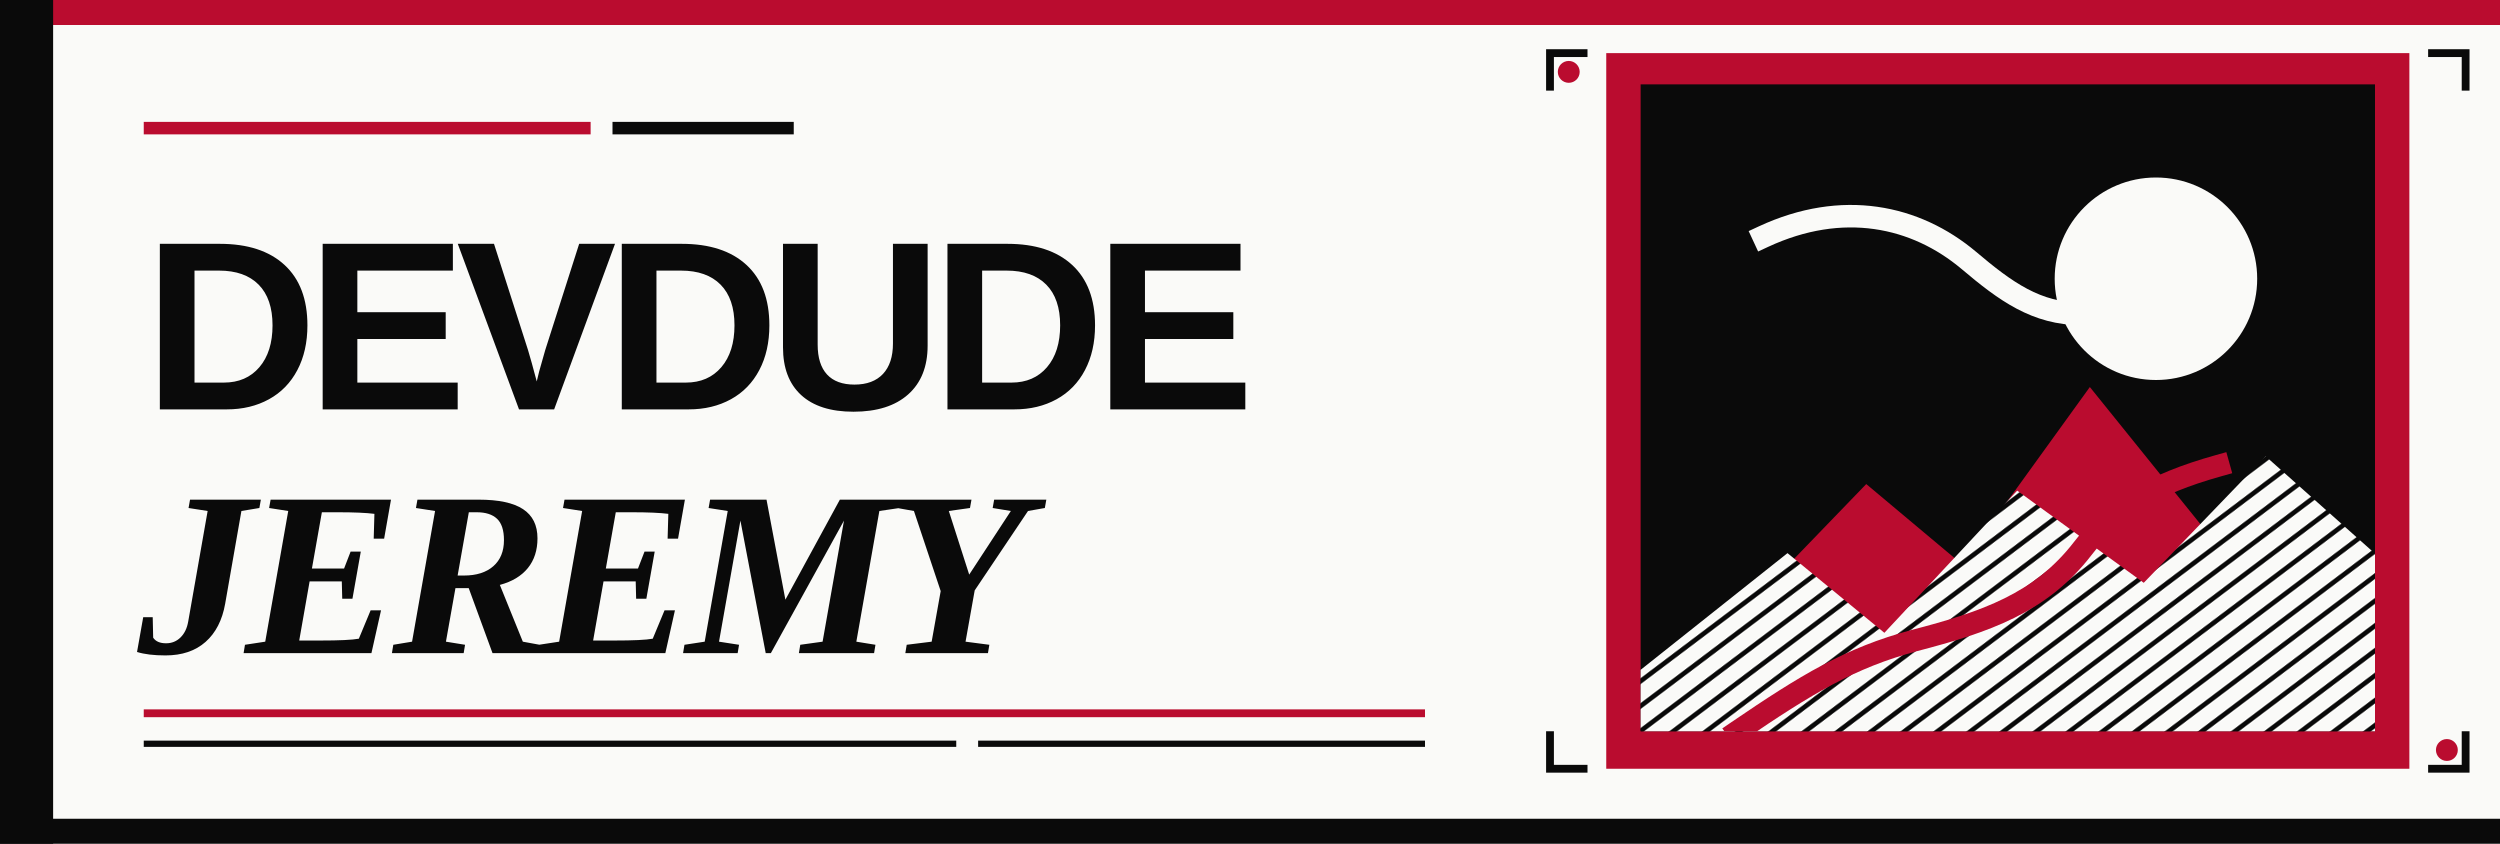
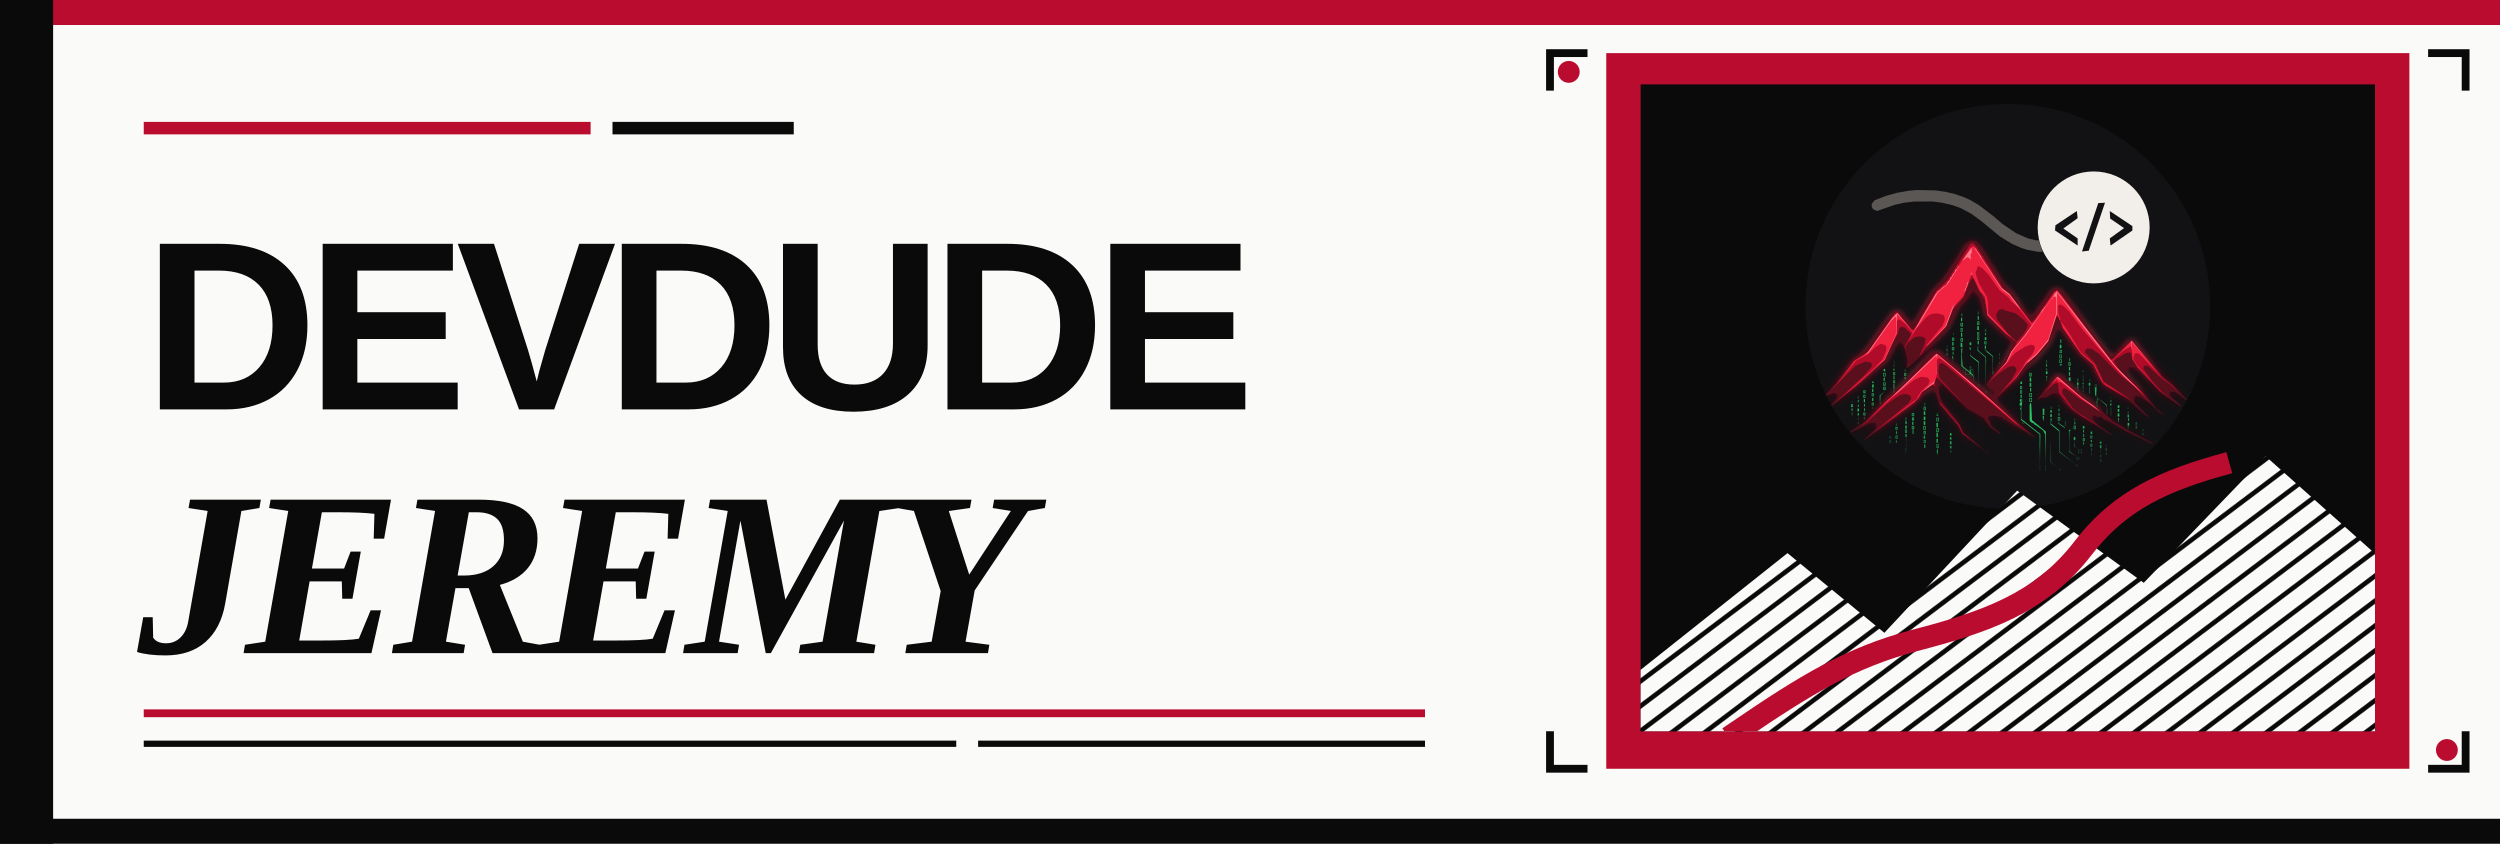
<svg xmlns="http://www.w3.org/2000/svg" width="1600" height="540" viewBox="0 0 1600 540" role="img" aria-labelledby="title desc">
  <defs>
    <pattern id="hatch" width="18" height="18" patternUnits="userSpaceOnUse" patternTransform="rotate(8)">
      <rect width="18" height="18" fill="#FAFAF8" />
      <path d="M0 18L18 0M-9 9L9-9M9 27L27 9" fill="none" stroke="#0A0A0A" stroke-width="3" />
    </pattern>
    <clipPath id="plate-clip">
      <rect x="1050" y="54" width="470" height="414" />
    </clipPath>
  </defs>
  <rect width="1600" height="540" fill="#FAFAF8" />
  <rect width="1600" height="16" fill="#BA0C2F" />
  <rect y="524" width="1600" height="16" fill="#0A0A0A" />
  <rect width="34" height="540" fill="#0A0A0A" />
  <g fill="#0A0A0A">
    <text x="92" y="262" font-family="Arial, Helvetica, sans-serif" font-size="154" font-weight="900" letter-spacing="-7">DEVDUDE</text>
    <text x="88" y="418" font-family="Georgia, 'Times New Roman', serif" font-size="150" font-style="italic" font-weight="700" letter-spacing="-6">JEREMY</text>
  </g>
  <g aria-hidden="true">
    <rect x="92" y="78" width="286" height="8" fill="#BA0C2F" />
    <rect x="392" y="78" width="116" height="8" fill="#0A0A0A" />
    <rect x="92" y="454" width="820" height="5" fill="#BA0C2F" />
    <rect x="92" y="474" width="520" height="4" fill="#0A0A0A" />
    <rect x="626" y="474" width="286" height="4" fill="#0A0A0A" />
    <rect x="1028" y="34" width="514" height="458" fill="#BA0C2F" />
    <rect x="1050" y="54" width="470" height="414" fill="#0A0A0A" />
    <g clip-path="url(#plate-clip)">
-       <g transform="translate(1054 38) scale(.9)">
-         <path d="M83 126C139 100 191 111 229 143C255 165 277 181 309 181" fill="none" stroke="#FAFAF8" stroke-width="16" stroke-linecap="square" />
-         <path d="M72 440V389L156 302L224 359L315 233L440 388V440Z" fill="#BA0C2F" />
-         <circle cx="362" cy="156" r="72" fill="#FAFAF8" />
+       <g transform="translate(1155 66) scale(0.5078125)">
+         <defs>
+           <linearGradient id="v2m-e" x1="0" x2="0" y1="0" y2="1">
+             <stop offset=".8" stop-color="#121214" stop-opacity="0" />
+             <stop offset="1" stop-color="#121214" />
+           </linearGradient>
+           <clipPath id="v2m-a">
+             <circle cx="512" cy="512" r="510" />
+           </clipPath>
+           <filter id="v2m-b" width="120%" height="120%" x="-10%" y="-10%">
+             <feGaussianBlur stdDeviation="9" />
+           </filter>
+         </defs>
+         <g transform="scale(.5)">
+           <circle cx="512" cy="512" r="510" fill="#121214" />
+           <g clip-path="url(#v2m-a)">
+             <use filter="url(#v2m-b)" href="#v2m-c" opacity=".8" />
+             <g id="v2m-c">
+               <path fill="#5A101C" d="m584 750 11-7 15-2 17-10h10l5 4 14 22 22 20 94 59 4 1-34-24-14-13-3-8 3-5 11 4 8-1 7 7 11 4 45 26 70 34-5-5-59-31-42-26-45-41-26-18-27-25-7-3-12-15-18-14-8 4-16 24zM52 736l2 2 21-8 8 5 1 3-4 8-13 14v3l3-1 122-98 16-16 22-41 7-7 8 5 6 10 8 32-2 18 2 3 61-57 35-36 8-11 25-48 18-18 15-22 5-2 8 7 8 12 13 43 67 67-2 13-17 34-45 58 1 5 20 16-6 8-7-6h-7l-2 2-3-5-1-14-5 5-8-2-7-9-8-3-5-7-81-71-6-2-8 1-8 4-36 41-22 22-5 9-48 44-54 57-36 25-1 3 50-25 10-1 4 2 3 4-2 9-31 29 5-2 119-86 37-37 13-3 7 10 10 29 45 52 11 21 75 57-72-61-11-24-37-45-9-17-5-22v-13l3-3h4l64 64 42 24 18 24 21 15 7 3-27-23-2-11-5-2 2-10 14-2 20 5 4 5 5-1 7 7 70 42-51-43-50-48-2-7 53-50 32-39 17-10 3-7 26-29 10-15 10-24 8-8h3l5 5 44 62 32 29 12 25 17 25 60 34 44 40 14 10-38-39-4-7 3-11 6-1 12 5 19 14 24 23 15 8-20-15-44-55-27-29-7-11 7-11h13l14 8 53 55 51 36h3l-31-28-2-10h13l7 3 21 17 5 1-41-42-21-17-75-93h-7l-7 5-34 35h-8l-32-39-72-101-23-27-12-3-8 5-18 21-27 40-7 6-7-2-14-16-30-46-14-12-13-18-53-84-14-13h-8l-13 9-54 85-25 27-11 16-36 63-10 8-5-2-27-30-7-1-8 4-25 31-34 51-19 21-24 18-40 57z" />
+               <path fill="#B00B28" d="m341 754 1 5 47 55 9 20 46 34-45-36-8-19zm295-64-33 40 24-21 9-4 2 2 3 23 32 40 25 19 45 27-60-40-8-8-24-34-2-6 1-8 5-1 11 6 25 19 58 37-16-15-46-34-46-42zM140 814l18-11 50-45 32-22 12-3 11 2 5 6v5l-5 9-91 77 106-79 9-9 4-9 7-8 24-17 7 4-1-8 3-11 3-3 65 65-59-64-3-16 1-14 2-6 5-2 11 6 172 144 37 26-33-26-95-87-103-87-5 1-87 87-37 33-47 48zm-74-90 62-62 24-10 12 1 5 3v8l-18 21-74 70 50-40 76-69 22-49 9-13 4-15 5-5 8 1 16 15v6l-15 27 2 10v-9l6-10 17-14 10-2 11 1 7 6-3 13-12 26 2 1 12-17 50-51 20-47 26-30 16-40 6-8h3l16 33 7 6v5l7 11-1 7 2 2 5 29 45 46 28 22-27 51-46 52 26-23 25-17 9-3h6l5 3 2 8-12 22-34 41 45-44 25-35 27-23 30-36 17-56 4-5 4 3 10 25 46 66 31 26 23 47 4 4 67 40-10-9-57-38-21-45-26-28v-6l6-5 12 2 17 12 53 53 34 28 41 40-33-38-39-36-18-27 3-6 24-15 12-3 4 3 3 14 12 20 57 61 31 21-25-19-26-28-21-30v-4l4-5 7 1 37 34 20 13 25 24-20-22-24-18-79-94-46 45-6 2-52-64-69-95-15-16-7 4-50 71-8 6-54-71-16-13-67-105-11-11-7 5-55 88-29 29-42 71-5 12-9 12-5 3-36-44-8 2-65 93-10 10-27 16-21 30zm424-203 9-2 7 4 26 7 20 16 10 12-2 10-9 15-15 17h-3l-22-21-25-32-4-13z" />
+               <path fill="#F02240" d="m620 710 14-12h3l1 6 5-1 6 3 52 41 27 17-31-23-58-50h-3zm-461 90 56-53 60-49 17-8 14 1 6 3 3 6-4 10-19 18-10 18-85 66 79-58 11-11 9-15 25-19 5-1v-5l6-13 1-40 2-5 5-2 26 19 163 143 12 8-83-75-124-105h-3l-93 91-29 25zm486-251 6 18 46 65 31 27 22 44 9 8 47 27-54-34-22-46-34-30-34-56zM82 707l48-58 30-16 17-17 14-9 10 2 5 5-1 11-9 21-21 22-73 66 38-31 62-56 30-66v-31l3-4 4-1 14 11 18 21v4l-9 18 20-31 22-26 10-8 8-3 14-1 13 4 3 3 1 10-5 13-41 50 1 3 48-50 20-51 24-25 20-54 4 2 18 40 12 13 7 47 46 46 14 10-58-60-1-28-3-15-20-34-8-24v-5l4-7-1-3 4-4 9 5 16 16 29 41 22 17 7 10 16 14 34 44-1 5-19 27-30 36-13 27-40 45 47-48 4-8 11-12 25-16 14-5 7 1 4 4v6l-6 13-18 20-2 6-23 32-26 28 29-28 22-31 31-28 26-31 23-68 5 7 1 6h3l-6-18v-17l4-4 10 5 14 14 32 43 92 107 67 64-19-22-49-47-14-17-1-5 25-23 22-13 3 6 1 26 13 20 50 52-51-56-9-14v-8l3-7 3-2 7 1 55 56-73-88-48 48-4 1-136-176-7 6-52 75-5 2-54-72-21-16-55-85-17-22-8 6-58 88-26 22-56 95-5 3-40-46-73 100-35 23z" />
+               <path fill="#FF7A8C" d="m622 707 14-15 62 52 46 33-16-14-29-20-62-53zm-428 58 19-19 22-17 95-91 2 1-1 49-5 14-32 27 32-23 8 26-8-26 6-23v-39l2-10 185 160-97-87-89-75zm585-121 44-44 2 28v-26l56 65-57-68zM232 527l-2 2zl2 2-5 5-2-1v3l-6 5-61 86-8 7-26 15 35-20 57-80 8-8 1-4 2 3 2-1-1 43-28 63-24 23 24-22 29-64 2-51 33 37zm228-10 1 17 49 49-48-49zm-76-16-11 12-18 48-47 51 49-51 17-46 8-9-7 7-1-2zm104 174 21-20 15-30 35-42 59-85 8-7-2-1 6-3 4 3v40l-20 65-29 36-23 20-11 13 3-1-1-2 4-2-1-2 4-4h3l21-18 30-36 22-69v-56l1 4 73 96 69 87 26 28 42 38-64-64-147-189-5 6h-3l2 2-21 30-5 2v3l-5 4-5 10-39 54-34 41-13 28zm-77-227 1 3-3 2v6h-2v5l-4 6 1 3-2 1 2 1 9-25zm-22-37-4 1 1 4-6 4-3 8-4 3 1 2-3 1 1 2-6 6 1 2-8 9 1 2-10 9 1-3-10 11-1-2-2 4-4 1v3l-3 2-56 95 10-13 51-85 24-20zm32-47-24 34 13-10 7 4 2 4-1-16 3-2v51l-2-1-1 2 2 2-3 7 4-10 13 26-13-27zm4-3 71 108 20 15 18 25 11 11-29-39-20-15-50-75-2-6-3-1 1-2-3-1 1-2-3-1 1-2-3-1 1-2-3-1 1-2z" />
+             </g>
+             <g fill="#2BD66B">
+               <path d="M436 610v14l20 17 1 84v-85l-20-17zm-41 8-2 2 2 2v41l4 3-1 1 1-1 16 13 2 4 1-1 6 5 1 14v-15l-7-7v-7l-1-1-1 7-15-13 1-1-1 1-3-2-2-31 1-8zm60 3 5 7 14 11v39l1-40zm-38 4v12l21 17 1 54v-56l-22-17zM202 726l-13 11 1 18 1-18zm535 16-1 15 1 1 1-15 23 19 1 8v-9zm-194 4-1 5 3 2v2l-3 1v6l3 1v4l-2 2 2 5v24l47 37 1 82 1-83-48-38v-30l2-10-2-2v-8zm26 9-2 5v40l3 4 5 3 1-1 5 6 1-1 12 9-1 1 1-1 7 5 5 10 1 82 1-89-35-29-2-41zm71 46v7l17 12-3-4-13-9zm-20 3v6l21 17v52l42 32-41-33v-53l-21-17zm46 19 1 56 17 12-17-14v-49l2-4zm14 3v15l-2 2v5l2 2v16l8 6-7-6-1-16 2-2v-6l-2-1zm-426 19 1 27zm366-1v61l21 16-20-16z" opacity=".9" />
+               <path d="M436 537h3v9h-3zm-42 4h3v9h-3zm41 21h4v10h-4zm-41 17h3v10h-3zm61 0h2v6h-2zm-1 11h4v7h-4zm190 6h3v3h-3zm-208 3h3v9h-3zm208 2h3v3h-3zm-272 1h3v9h-3zm44 1h4v7h-4zm-23 1h4v11h-4zm250 5h4v9h-4zm-189 2h3v8h-3zm-38 4h2v7h-2zm-43 12h2v7h-2zm-1 11h2v4h-2zm296 7h1v4h-1zm-59 13h2v6h-2zm57 7h3v9h-3zm-57 4h2v3h-2zm-410 1h4v6h-4zm25 0h2v4h-2zm384 6h4v7h-4zm58 2h3v9h-3zm-442 10h2v8h-2zm385 0h2v4h-2zm-357 2h2v6h-2zm414 1h4v9h-4zm-467 1h3v8h-3zm368 0h4v10h-4zm-397 11h4v2h-4zm374-1h4v6h-4zm23 3h4v10h-4zm120 0h3v5h-3zm29 0h4v7h-4zm-16 1h3v2h-3zm-530 3h4v8h-4zm54-1h2v11h-2zm494 7h1v18h-1zm14 1h3v21h-3zm-164 2h3v9h-3zm-398 2h3v8h-3zm374 15h3v8h-3zm-374 8h3v8h-3zm-21 3h3v8h-3zm-15 2h2v6h-2zm16 10h2v7h-2zm620 0h3v4h-3zm-636 2h2v6h-2zm655 2h4v6h-4zm-639 7h2v7h-2zm-32 1h3v4h-3zm15 0h4v7h-4zm467 1h4v15h-4zm40-1h2v7h-2zm149 1h4v7h-4zm-170 3h4v6h-4zm-319 3h4v9h-4zm-166 4h2v5h-2zm506 0h2v7h-2zm149 1h4v8h-4zm-170 2h4v7h-4zm195 1h3v7h-3zm-481 1h3v2h-3zm267 2h3v8h-3zm-300 2h4v9h-4zm-29 2h4v8h-4zm349 2h2v8h-2zm170 0h2v5h-2zm25 0h2v7h-2zm-214 3h2v3h-2zm-347 4h3v8h-3zm536-1h2v2h-2zm-519 3h3v8h-3zm29-1h4v9h-4zm380 1h2v7h-2zm-348 3h4v10h-4zm482 0h4v7h-4zm-113 8h3v6h-3zm3 0h1v4h-1zm-432 9h2v11h-2zm430 0h2v7h-2zm-472 4h2v6h-2zm491 1h3v6h-3zm-389 4h4v10h-4zm34 0h4v6h-4zm-112 2h3v8h-3zm448 0h2v7h-2zm-402 4h3v8h-3zm66 4h4v6h-4zm-34 4h4v10h-4zm389 3h3v5h-3zm-491 1h2v6h-2zm136 2h4v8h-4zm336 2h2v7h-2zm42 0h4v4h-4zm-443 6h3v9h-3zm443 2h4v8h-4zm-378 2h4v6h-4zm356 6h1v4h-1zm-389 3h3v10h-3z" opacity=".8" />
+               <path d="M436 525h3v8h-3zm-42 5h4v7h-4zm46 22h1v6h-1zm-6 2h1v4h-1zm2 0h2v4h-2zm-44 3h1v5h-1zm3 0h2v5h-2zm59 12h4v7h-4zm-59 1h1v5h-1zm-21 10h2v5h-2zm-3 13h1v6h-1zm2 0h2v5h-2zm80-1h1v5h-1zm-58 3h2v5h-2zm250 4h2v4h-2zm-190 4h1v4h-1zm-80 1h1v8h-1zm40 0h2v4h-2zm-19 2h2v19h-2zm-38 5h2v4h-2zm80 0h1v14h-1zm205-1h3v7h-3zm-207 3h1v12h-1zm211-1h1v5h-1zm-274 5h2v5h-2zm45-1h1v7h-1zm-61 3h4v7h-4zm97 1h2v5h-2zm188 5h1v5h-1zm-248 1h1v4h-1zm3 0h1v5h-1zm-40 3h2v4h-2zm61-1h1v9h-1zm-60 2h3v7h-3zm132 0h2v7h-2zm-96 6h1v4h-1zm-22 3h3v8h-3zm118 2h2v4h-2zm176 1h3v9h-3zm-208 5h1v5h-1zm-85 2h1v4h-1zm235-1h3v8h-3zm-383 3h2v4h-2zm265 2h2v4h-2zm178 3h1v5h-1zm2 0h1v4h-1zm-446 2h2v7h-2zm384 0h2v7h-2zm-192 5h4v6h-4zm57 3h1v6h-1zm-249 2h2v6h-2zm175 0h2v3h-2zm-147 3h3v6h-3zm357 1h2v3h-2zm-136 2h3v10h-3zm227 0h4v3h-4zm-449 9h1v4h-1zm317 0h2v5h-2zm-142 4h1v4h-1zm275-1h2v4h-2zm-475 4h1v6h-1zm383 1h2v10h-2zm92 0h2v10h-2zm-477 1h1v4h-1zm441 1h1v4h-1zm2 1h2v5h-2zm3 0h1v5h-1zm16 0h4v8h-4zm32 1h2v7h-2zm-150 2h1v6h-1zm-398 3h4v5h-4zm373 3h1v6h-1zm143 0h4v6h-4zm15-1h2v3h-2zm-501 6h2v3h-2zm238 1h2v3h-2zm248 0h4v9h-4zm15-1h2v3h-2zm-530 4h1v4h-1zm529 0h3v8h-3zm-476 5h2v13h-2zm464-1h2v9h-2zm-488 3h2v3h-2zm501 3h2v6h-2zm-550 3h2v7h-2zm305 0h2v5h-2zm-282 9h1v4h-1zm395 0h1v5h-1zm3 3h1v5h-1zm161 0h2v3h-2zm-600 2h1v6h-1zm2 0h2v6h-2zm636 1h1v5h-1zm-582 2h1v11h-1zm356 3h4v12h-4zm225 3h4v6h-4zm-651 3h1v5h-1zm70 3h3v5h-3zm112 1h3v7h-3zm242-1h2v3h-2zm228 3h2v4h-2zm-35 2h2v6h-2zm-619 2h2v6h-2zm523 0h2v4h-2zm150 0h3v6h-3zm-170 4h3v6h-3zm-449 1h2v5h-2zm600 1h2v7h-2zm43 0h2v4h-2zm-515 1h1v4h-1zm301 0h4v6h-4zm161 2h2v14h-2zm-643 3h3v4h-3zm16-1h1v4h-1zm637 3h2v8h-2zm43 2h3v5h-3zm-696 3h3v7h-3zm15 2h4v7h-4zm18 1h1v6h-1zm620 1h2v3h-2zm17 1h1v4h-1zm2 0h2v4h-2zm3 0h1v4h-1zm24 2h1v5h-1zm-668 4h3v6h-3zm154 0h1v6h-1zm-169 2h2v6h-2zm119-1h4v7h-4zm537 1h2v2h-2zm-520 2h1v4h-1zm5 0h1v5h-1zm404 0h3v5h-3zm-57 1h1v6h-1zm34 5h2v13h-2zm-522 2h2v6h-2zm485 0h3v3h-3zm171 0h2v2h-2zm44 1h4v7h-4zm-604 3h3v6h-3zm585 1h1v4h-1zm19 5h4v8h-4zm-130 2h2v6h-2zm110 0h3v5h-3zm-542 2h2v4h-2zm30 0h1v4h-1zm31 0h3v4h-3zm4 3h2v4h-2zm515 1h2v6h-2zm-521 2h1v5h-1zm338 0h2v4h-2zm-395 1h1v9h-1zm25 3h1v7h-1zm403 0h1v4h-1zm-471 1h2v8h-2zm71 1h1v4h-1zm30 0h4v4h-4zm336 0h1v4h-1zm55-1h2v7h-2zm-3 2h1v4h-1zm131 1h3v6h-3zm-484 1h3v5h-3zm335 5h1v5h-1zm2 0h1v4h-1zm-491 2h2v6h-2zm3 0h2v7h-2zm87 0h1v8h-1zm64 5h2v4h-2zm316 1h1v5h-1zm-427 1h1v9h-1zm446 1h2v4h-2zm-111 6h1v19h-1zm153-1h4v6h-4zm-377 3h2v4h-2zm3 0h1v4h-1zm352-1h2v3h-2zm-466 4h1v7h-1zm446 0h1v4h-1zm57 3h1v4h-1zm2 0h1v4h-1zm-458 2h1v5h-1zm31 0h2v5h-2zm334 1h1v15h-1zm-300 3h2v5h-2zm-114 2h2v12h-2zm504 0h4v8h-4zm-424 1h2v4h-2zm388 1h2v7h-2zm-56 2h1v7h-1zm-300 2h4v7h-4zm379 0h2v6h-2zm-23 6h2v7h-2zm37-1h3v7h-3zm-425 3h2v4h-2zm410 3h4v7h-4zm0 11h4v7h-4zm-60 14h4v5h-4zm-92 1h2v14h-2zm14 1h2v15h-2zm36 8h3v6h-3z" opacity=".3" />
+             </g>
+             <g fill="none" stroke="#2BD66B" stroke-width="1.6">
+               <path d="M435.8 550.8h3.4v7.4h-3.4zm-42 4h4.4v7.4h-4.4zm0 13h3.4v7.4h-3.4zm42 10h3.4v7.4h-3.4zm0 11h3.4v7.4h-3.4zm-63 3h3.4v6.4h-3.4zm21 1h4.4v7.4h-4.4zm60 8h3.4v6.4h-3.4zm-82 15h4.4v6.4h-4.4zm272 7h3.4v6.4h-3.4zm-1 12h4.4v7.4h-4.4zm0 12h4.4v7.4h-4.4zm23 7h3.4v7.4h-3.4zm-22 5h3.4v1.4h-3.4zm-420 20h3.4v6.4h-3.4zm-25 2h4.4v7.4h-4.4zm53 0h3.4v5.4h-3.4zm315 0h4.4v7.4h-4.4zm-343 19h3.4v5.4h-3.4zm-25 5h4.4v6.4h-4.4zm345 9h3.4v6.4h-3.4zm-345 2h4.4v6.4h-4.4zm-50 9h3.4v5.4h-3.4zm395 0h3.4v6.4h-3.4zm-374 7h3.4v6.4h-3.4zm397 0h5.4v7.4h-5.4zm-418 4h3.4v6.4h-3.4zm418 8h5.4v8.4h-5.4zm-397 12h3.4v5.4h-3.4zm-52 4h3.4v5.4h-3.4zm183 6h3.4v7.4h-3.4zm-152 15h3.4v5.4h-3.4zm122 1h4.4v6.4h-4.4zm368 10h4.4v7.4h-4.4zm-306 2h4.4v7.4h-4.4zm-79 20h3.4v5.4h-3.4zm425 0h3.4v7.4h-3.4zm-408 1h4.4v6.4h-4.4zm29 0h4.4v7.4h-4.4zm-70 2h3.4v5.4h-3.4zm103 4h4.4v7.4h-4.4zm-79 3h3.4v6.4h-3.4zm47 3h3.4v7.4h-3.4zm-71 12h3.4v6.4h-3.4zm491 0h3.4v5.4h-3.4zm-19 6h3.4v6.4h-3.4zm-401 5h3.4v6.4h-3.4zm420 10h3.4v5.4h-3.4zm-388 1h4.4v7.4h-4.4z" opacity=".8" />
+               <path d="M418.8 670.8h5.4v14.4h-5.4zm-14 2h11.4v11.4h-11.4zm14 12h3.4v3.4h-3.4zm313 24h3.4v17.4h-3.4zm-399 74h3.4v4.4h-3.4zm216 20h4.4v4.4h-4.4zm-335 47h3.4v6.4h-3.4zm476 24h8.4v7.4h-8.4zm-4 19h5.4v5.4h-5.4z" opacity=".3" />
+             </g>
+             <path fill="url(#v2m-e)" d="M0 0h1024v1024H0z" />
+           </g>
+           <path fill="#5A5755" d="M169 254v7l3 6 10 5 46-16 23-5 25-3h47l23 3 26 6 22 8 26 14 26 19 46 38 31 19 23 10 16 5 27 5h11l-8-22-1-7h-7l-21-5-30-13-34-23-22-19-38-29-22-13-18-8-21-7-21-5-27-4-46-1-23 2-28 5-29 8-28 11z" />
+           <circle cx="728.4" cy="313.3" r="141.1" fill="#F2EFEB" />
+           <path fill="#121214" d="m769 272 1 19 35 24-36 26 2 18 55-38v-11zm-83 0-54 36-1 13 57 38v-18l-36-25 36-26zm71-21-17 1-41 122 17-2z" />
+         </g>
      </g>
      <path d="M1032 443L1144 354L1206 405L1291 314L1372 373L1450 292L1532 365V492H1032Z" fill="url(#hatch)" />
      <path d="M1112 468C1156 438 1184 421 1225 410C1271 398 1306 386 1333 351C1353 325 1377 310 1420 298" fill="none" stroke="#BA0C2F" stroke-width="14" stroke-linecap="square" />
    </g>
    <path d="M992 58V34H1016M1554 34H1578V58M992 468V492H1016M1554 492H1578V468" fill="none" stroke="#0A0A0A" stroke-width="5" />
    <circle cx="1004" cy="46" r="7" fill="#BA0C2F" />
    <circle cx="1566" cy="480" r="7" fill="#BA0C2F" />
  </g>
</svg>
